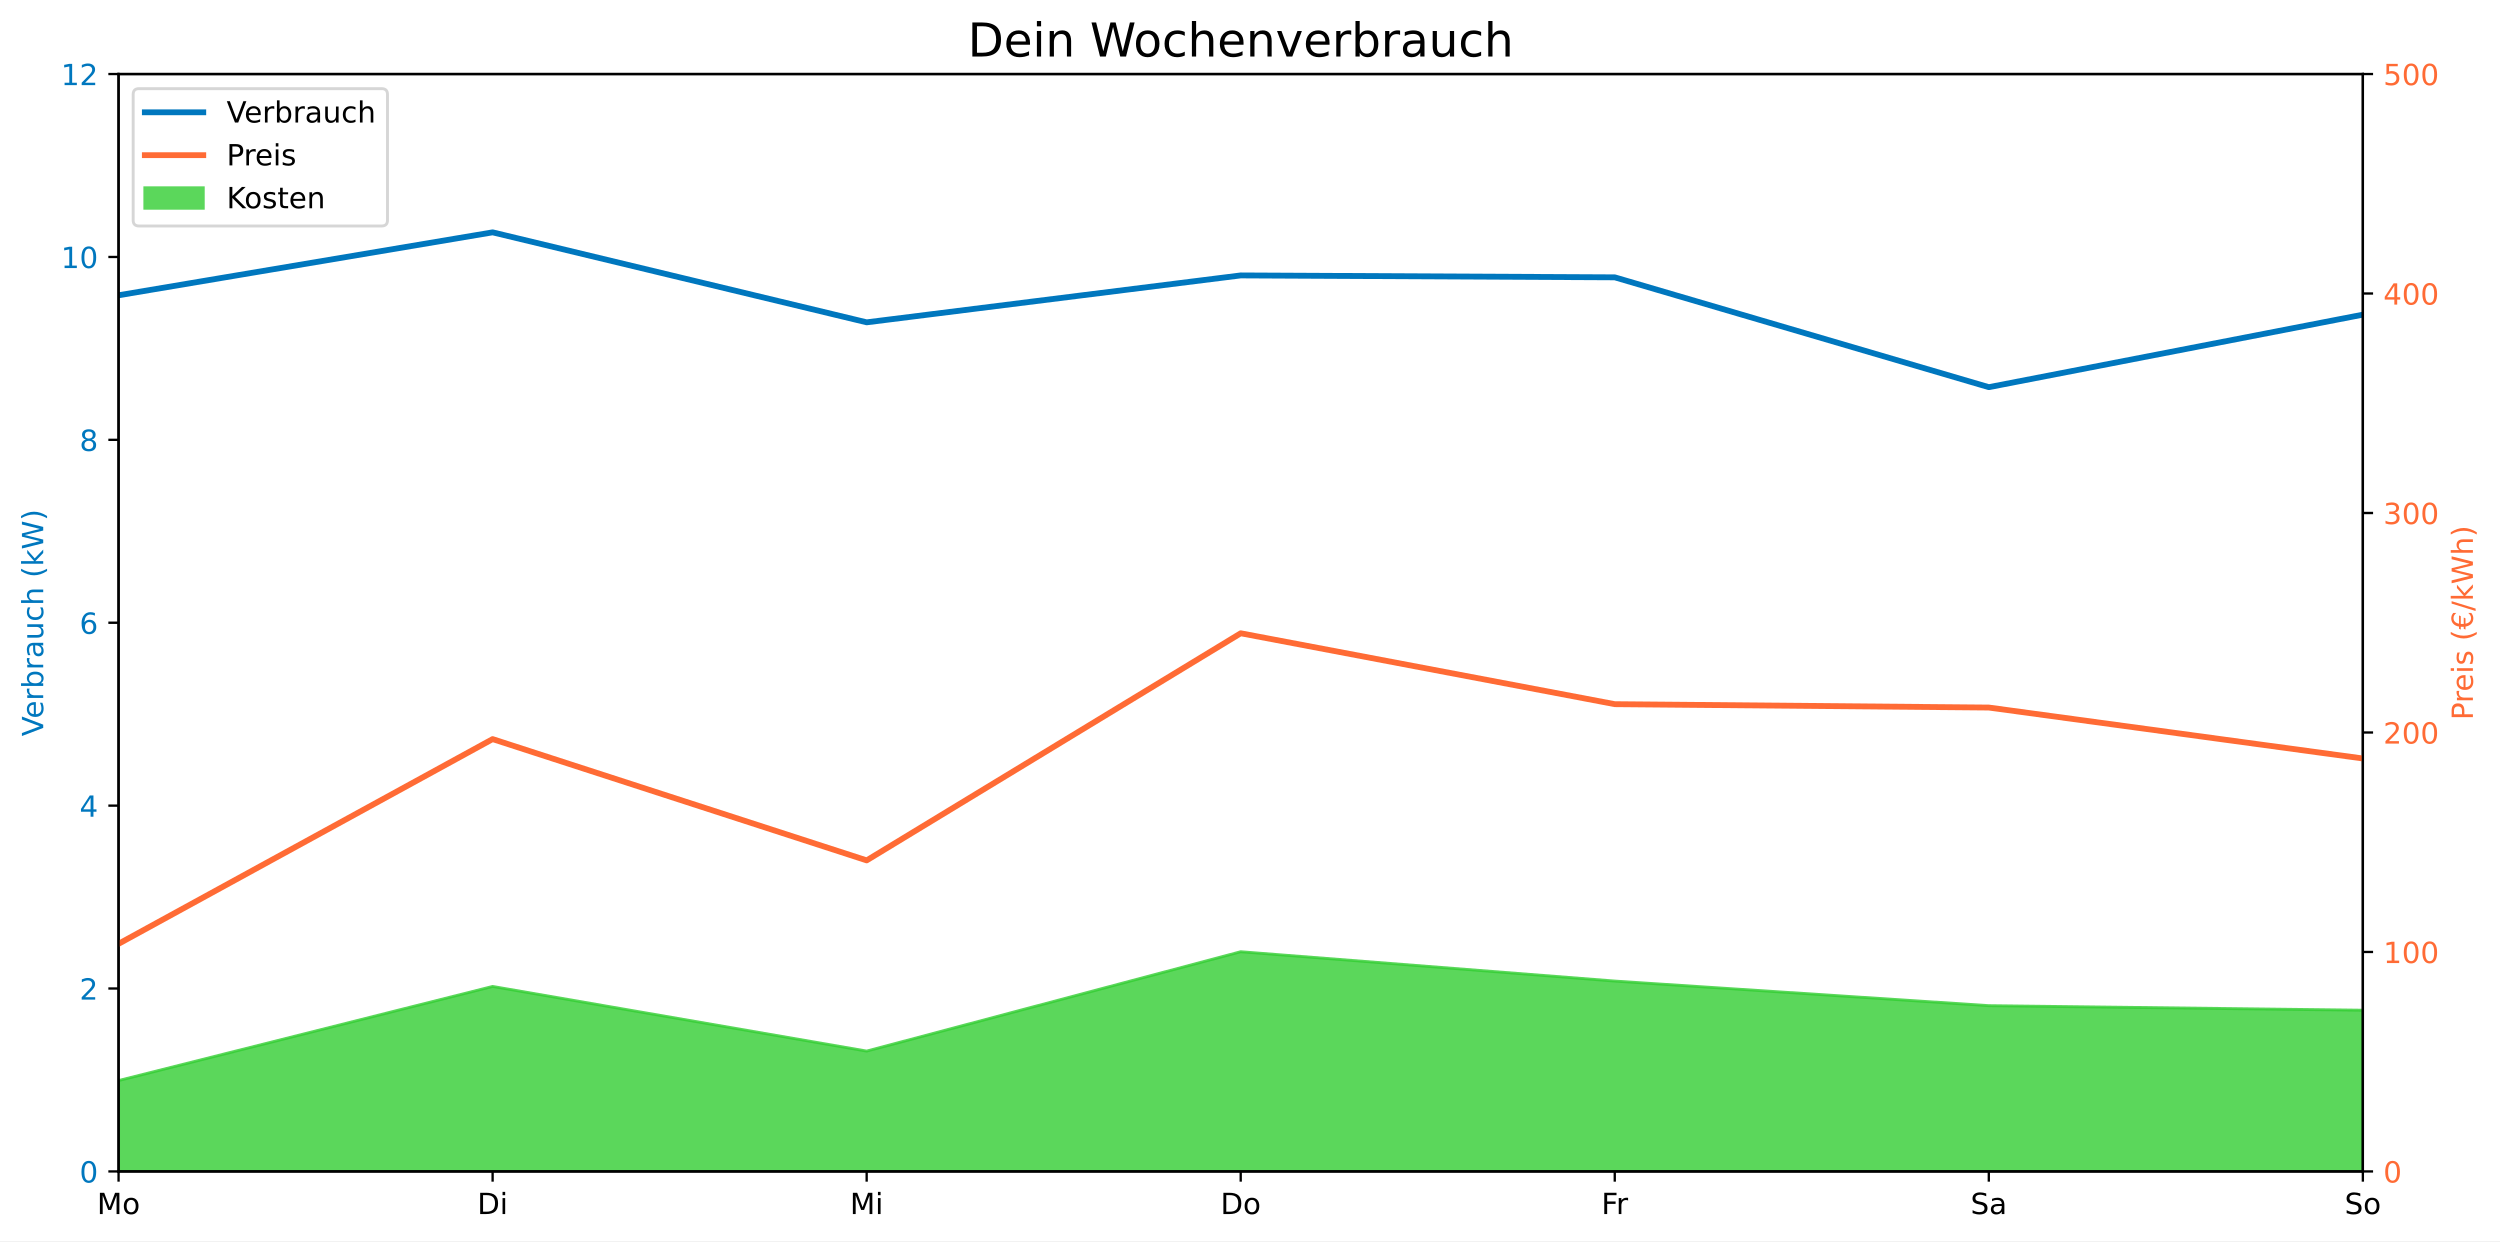
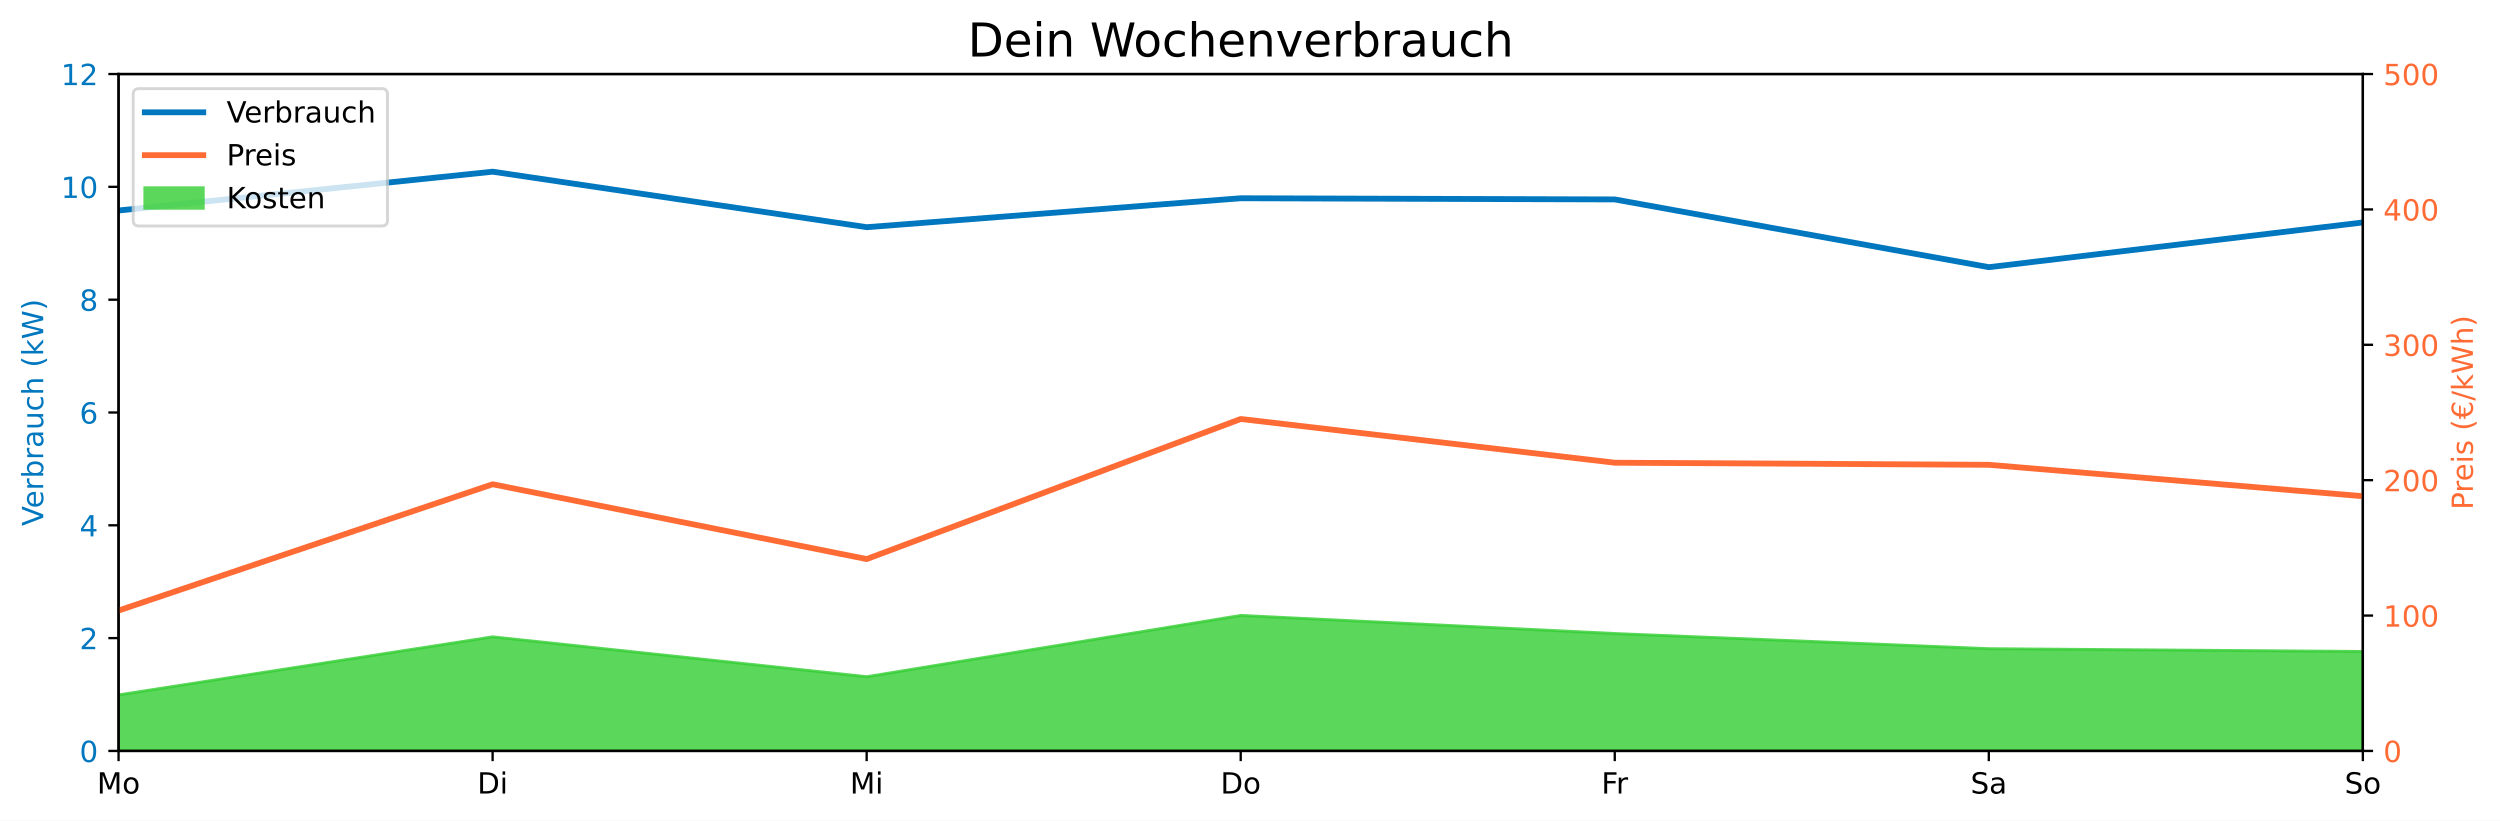
- <svg xmlns="http://www.w3.org/2000/svg" xmlns:xlink="http://www.w3.org/1999/xlink" width="856.129pt" height="425.036pt" viewBox="0 0 856.129 425.036" version="1.1">
+ <svg xmlns="http://www.w3.org/2000/svg" xmlns:xlink="http://www.w3.org/1999/xlink" width="856.129pt" height="281.036pt" viewBox="0 0 856.129 281.036" version="1.1">
  <defs>
    <style type="text/css">*{stroke-linejoin: round; stroke-linecap: butt}</style>
  </defs>
  <g id="figure_1">
    <g id="patch_1">
-       <path d="M 0 425.036  L 856.129 425.036  L 856.129 0  L 0 0  z " style="fill: #ffffff" />
+       <path d="M 0 281.036  L 856.129 281.036  L 856.129 0  L 0 0  z " style="fill: #ffffff" />
    </g>
    <g id="axes_1">
      <g id="patch_2">
-         <path d="M 40.603 401.158  L 809.163 401.158  L 809.163 25.358  L 40.603 25.358  z " style="fill: #ffffff" />
+         <path d="M 40.603 257.158  L 809.163 257.158  L 809.163 25.358  L 40.603 25.358  z " style="fill: #ffffff" />
      </g>
      <g id="PolyCollection_1">
        <defs>
-           <path id="m8187a7504e" d="M 40.603 -23.878  L 40.603 -54.997  L 168.696 -87.225  L 296.79 -65.087  L 424.883 -99.115  L 552.976 -89.064  L 681.07 -80.643  L 809.163 -79.083  L 809.163 -23.878  L 809.163 -23.878  L 681.07 -23.878  L 552.976 -23.878  L 424.883 -23.878  L 296.79 -23.878  L 168.696 -23.878  L 40.603 -23.878  z " style="stroke: #32cd32; stroke-opacity: 0.8" />
+           <path id="mbd93b4dab9" d="M 40.603 -23.878  L 40.603 -43.073  L 168.696 -62.952  L 296.79 -49.297  L 424.883 -70.285  L 552.976 -64.086  L 681.07 -58.891  L 809.163 -57.929  L 809.163 -23.878  L 809.163 -23.878  L 681.07 -23.878  L 552.976 -23.878  L 424.883 -23.878  L 296.79 -23.878  L 168.696 -23.878  L 40.603 -23.878  z " style="stroke: #32cd32; stroke-opacity: 0.8" />
        </defs>
-         <g clip-path="url(#p5e93ff347b)">
-           <use xlink:href="#m8187a7504e" x="0" y="425.036" style="fill: #32cd32; fill-opacity: 0.8; stroke: #32cd32; stroke-opacity: 0.8" />
+         <g clip-path="url(#p911f5b23bd)">
+           <use xlink:href="#mbd93b4dab9" x="0" y="281.036" style="fill: #32cd32; fill-opacity: 0.8; stroke: #32cd32; stroke-opacity: 0.8" />
        </g>
      </g>
      <g id="matplotlib.axis_1">
        <g id="xtick_1">
          <g id="line2d_1">
            <defs>
-               <path id="m3593c84085" d="M 0 0  L 0 3.5  " style="stroke: #000000; stroke-width: 0.8" />
-             </defs>
-             <g>
-               <use xlink:href="#m3593c84085" x="40.603" y="401.158" style="stroke: #000000; stroke-width: 0.8" />
+               <path id="mce80fea441" d="M 0 0  L 0 3.5  " style="stroke: #000000; stroke-width: 0.8" />
+             </defs>
+             <g>
+               <use xlink:href="#mce80fea441" x="40.603" y="257.158" style="stroke: #000000; stroke-width: 0.8" />
            </g>
          </g>
          <g id="text_1">
-             <g transform="translate(33.22969 415.7559) scale(0.1 -0.1)">
+             <g transform="translate(33.22969 271.7559) scale(0.1 -0.1)">
              <defs>
                <path id="DejaVuSans-4d" d="M 628 4666  L 1569 4666  L 2759 1491  L 3956 4666  L 4897 4666  L 4897 0  L 4281 0  L 4281 4097  L 3078 897  L 2444 897  L 1241 4097  L 1241 0  L 628 0  L 628 4666  z " transform="scale(0.015625)" />
                <path id="DejaVuSans-6f" d="M 1959 3097  Q 1497 3097 1228 2736  Q 959 2375 959 1747  Q 959 1119 1226 758  Q 1494 397 1959 397  Q 2419 397 2687 759  Q 2956 1122 2956 1747  Q 2956 2369 2687 2733  Q 2419 3097 1959 3097  z M 1959 3584  Q 2709 3584 3137 3096  Q 3566 2609 3566 1747  Q 3566 888 3137 398  Q 2709 -91 1959 -91  Q 1206 -91 779 398  Q 353 888 353 1747  Q 353 2609 779 3096  Q 1206 3584 1959 3584  z " transform="scale(0.015625)" />
              </defs>
              <use xlink:href="#DejaVuSans-4d" />
              <use xlink:href="#DejaVuSans-6f" x="86.279" />
            </g>
          </g>
        </g>
        <g id="xtick_2">
          <g id="line2d_2">
            <g>
-               <use xlink:href="#m3593c84085" x="168.696" y="401.158" style="stroke: #000000; stroke-width: 0.8" />
+               <use xlink:href="#mce80fea441" x="168.696" y="257.158" style="stroke: #000000; stroke-width: 0.8" />
            </g>
          </g>
          <g id="text_2">
-             <g transform="translate(163.4574 415.7559) scale(0.1 -0.1)">
+             <g transform="translate(163.4574 271.7559) scale(0.1 -0.1)">
              <defs>
                <path id="DejaVuSans-44" d="M 1259 4147  L 1259 519  L 2022 519  Q 2988 519 3436 956  Q 3884 1394 3884 2338  Q 3884 3275 3436 3711  Q 2988 4147 2022 4147  L 1259 4147  z M 628 4666  L 1925 4666  Q 3281 4666 3915 4102  Q 4550 3538 4550 2338  Q 4550 1131 3912 565  Q 3275 0 1925 0  L 628 0  L 628 4666  z " transform="scale(0.015625)" />
                <path id="DejaVuSans-69" d="M 603 3500  L 1178 3500  L 1178 0  L 603 0  L 603 3500  z M 603 4863  L 1178 4863  L 1178 4134  L 603 4134  L 603 4863  z " transform="scale(0.015625)" />
              </defs>
              <use xlink:href="#DejaVuSans-44" />
              <use xlink:href="#DejaVuSans-69" x="77.002" />
            </g>
          </g>
        </g>
        <g id="xtick_3">
          <g id="line2d_3">
            <g>
-               <use xlink:href="#m3593c84085" x="296.79" y="401.158" style="stroke: #000000; stroke-width: 0.8" />
+               <use xlink:href="#mce80fea441" x="296.79" y="257.158" style="stroke: #000000; stroke-width: 0.8" />
            </g>
          </g>
          <g id="text_3">
-             <g transform="translate(291.0867 415.7559) scale(0.1 -0.1)">
+             <g transform="translate(291.0867 271.7559) scale(0.1 -0.1)">
              <use xlink:href="#DejaVuSans-4d" />
              <use xlink:href="#DejaVuSans-69" x="86.279" />
            </g>
          </g>
        </g>
        <g id="xtick_4">
          <g id="line2d_4">
            <g>
-               <use xlink:href="#m3593c84085" x="424.883" y="401.158" style="stroke: #000000; stroke-width: 0.8" />
+               <use xlink:href="#mce80fea441" x="424.883" y="257.158" style="stroke: #000000; stroke-width: 0.8" />
            </g>
          </g>
          <g id="text_4">
-             <g transform="translate(417.9737 415.7559) scale(0.1 -0.1)">
+             <g transform="translate(417.9737 271.7559) scale(0.1 -0.1)">
              <use xlink:href="#DejaVuSans-44" />
              <use xlink:href="#DejaVuSans-6f" x="77.002" />
            </g>
          </g>
        </g>
        <g id="xtick_5">
          <g id="line2d_5">
            <g>
-               <use xlink:href="#m3593c84085" x="552.976" y="401.158" style="stroke: #000000; stroke-width: 0.8" />
+               <use xlink:href="#mce80fea441" x="552.976" y="257.158" style="stroke: #000000; stroke-width: 0.8" />
            </g>
          </g>
          <g id="text_5">
-             <g transform="translate(548.4077 415.7559) scale(0.1 -0.1)">
+             <g transform="translate(548.4077 271.7559) scale(0.1 -0.1)">
              <defs>
                <path id="DejaVuSans-46" d="M 628 4666  L 3309 4666  L 3309 4134  L 1259 4134  L 1259 2759  L 3109 2759  L 3109 2228  L 1259 2228  L 1259 0  L 628 0  L 628 4666  z " transform="scale(0.015625)" />
                <path id="DejaVuSans-72" d="M 2631 2963  Q 2534 3019 2420 3045  Q 2306 3072 2169 3072  Q 1681 3072 1420 2755  Q 1159 2438 1159 1844  L 1159 0  L 581 0  L 581 3500  L 1159 3500  L 1159 2956  Q 1341 3275 1631 3429  Q 1922 3584 2338 3584  Q 2397 3584 2469 3576  Q 2541 3569 2628 3553  L 2631 2963  z " transform="scale(0.015625)" />
              </defs>
              <use xlink:href="#DejaVuSans-46" />
              <use xlink:href="#DejaVuSans-72" x="50.27" />
            </g>
          </g>
        </g>
        <g id="xtick_6">
          <g id="line2d_6">
            <g>
-               <use xlink:href="#m3593c84085" x="681.07" y="401.158" style="stroke: #000000; stroke-width: 0.8" />
+               <use xlink:href="#mce80fea441" x="681.07" y="257.158" style="stroke: #000000; stroke-width: 0.8" />
            </g>
          </g>
          <g id="text_6">
-             <g transform="translate(674.8315 415.7559) scale(0.1 -0.1)">
+             <g transform="translate(674.8315 271.7559) scale(0.1 -0.1)">
              <defs>
                <path id="DejaVuSans-53" d="M 3425 4513  L 3425 3897  Q 3066 4069 2747 4153  Q 2428 4238 2131 4238  Q 1616 4238 1336 4038  Q 1056 3838 1056 3469  Q 1056 3159 1242 3001  Q 1428 2844 1947 2747  L 2328 2669  Q 3034 2534 3370 2195  Q 3706 1856 3706 1288  Q 3706 609 3251 259  Q 2797 -91 1919 -91  Q 1588 -91 1214 -16  Q 841 59 441 206  L 441 856  Q 825 641 1194 531  Q 1563 422 1919 422  Q 2459 422 2753 634  Q 3047 847 3047 1241  Q 3047 1584 2836 1778  Q 2625 1972 2144 2069  L 1759 2144  Q 1053 2284 737 2584  Q 422 2884 422 3419  Q 422 4038 858 4394  Q 1294 4750 2059 4750  Q 2388 4750 2728 4690  Q 3069 4631 3425 4513  z " transform="scale(0.015625)" />
                <path id="DejaVuSans-61" d="M 2194 1759  Q 1497 1759 1228 1600  Q 959 1441 959 1056  Q 959 750 1161 570  Q 1363 391 1709 391  Q 2188 391 2477 730  Q 2766 1069 2766 1631  L 2766 1759  L 2194 1759  z M 3341 1997  L 3341 0  L 2766 0  L 2766 531  Q 2569 213 2275 61  Q 1981 -91 1556 -91  Q 1019 -91 701 211  Q 384 513 384 1019  Q 384 1609 779 1909  Q 1175 2209 1959 2209  L 2766 2209  L 2766 2266  Q 2766 2663 2505 2880  Q 2244 3097 1772 3097  Q 1472 3097 1187 3025  Q 903 2953 641 2809  L 641 3341  Q 956 3463 1253 3523  Q 1550 3584 1831 3584  Q 2591 3584 2966 3190  Q 3341 2797 3341 1997  z " transform="scale(0.015625)" />
              </defs>
              <use xlink:href="#DejaVuSans-53" />
              <use xlink:href="#DejaVuSans-61" x="63.477" />
            </g>
          </g>
        </g>
        <g id="xtick_7">
          <g id="line2d_7">
            <g>
-               <use xlink:href="#m3593c84085" x="809.163" y="401.158" style="stroke: #000000; stroke-width: 0.8" />
+               <use xlink:href="#mce80fea441" x="809.163" y="257.158" style="stroke: #000000; stroke-width: 0.8" />
            </g>
          </g>
          <g id="text_7">
-             <g transform="translate(802.9295 415.7559) scale(0.1 -0.1)">
+             <g transform="translate(802.9295 271.7559) scale(0.1 -0.1)">
              <use xlink:href="#DejaVuSans-53" />
              <use xlink:href="#DejaVuSans-6f" x="63.477" />
            </g>
          </g>
        </g>
      </g>
      <g id="matplotlib.axis_2">
        <g id="ytick_1">
          <g id="line2d_8">
            <defs>
-               <path id="m40a387c38b" d="M 0 0  L -3.5 0  " style="stroke: #000000; stroke-width: 0.8" />
-             </defs>
-             <g>
-               <use xlink:href="#m40a387c38b" x="40.603" y="401.158" style="stroke: #000000; stroke-width: 0.8" />
+               <path id="mdb7b854037" d="M 0 0  L -3.5 0  " style="stroke: #000000; stroke-width: 0.8" />
+             </defs>
+             <g>
+               <use xlink:href="#mdb7b854037" x="40.603" y="257.158" style="stroke: #000000; stroke-width: 0.8" />
            </g>
          </g>
          <g id="text_8">
-             <g style="fill: #0077be" transform="translate(27.24063 404.9567) scale(0.1 -0.1)">
+             <g style="fill: #0077be" transform="translate(27.24063 260.9567) scale(0.1 -0.1)">
              <defs>
                <path id="DejaVuSans-30" d="M 2034 4250  Q 1547 4250 1301 3770  Q 1056 3291 1056 2328  Q 1056 1369 1301 889  Q 1547 409 2034 409  Q 2525 409 2770 889  Q 3016 1369 3016 2328  Q 3016 3291 2770 3770  Q 2525 4250 2034 4250  z M 2034 4750  Q 2819 4750 3233 4129  Q 3647 3509 3647 2328  Q 3647 1150 3233 529  Q 2819 -91 2034 -91  Q 1250 -91 836 529  Q 422 1150 422 2328  Q 422 3509 836 4129  Q 1250 4750 2034 4750  z " transform="scale(0.015625)" />
              </defs>
              <use xlink:href="#DejaVuSans-30" />
            </g>
          </g>
        </g>
        <g id="ytick_2">
          <g id="line2d_9">
            <g>
-               <use xlink:href="#m40a387c38b" x="40.603" y="338.524" style="stroke: #000000; stroke-width: 0.8" />
+               <use xlink:href="#mdb7b854037" x="40.603" y="218.524" style="stroke: #000000; stroke-width: 0.8" />
            </g>
          </g>
          <g id="text_9">
-             <g style="fill: #0077be" transform="translate(27.24063 342.3234) scale(0.1 -0.1)">
+             <g style="fill: #0077be" transform="translate(27.24063 222.3234) scale(0.1 -0.1)">
              <defs>
                <path id="DejaVuSans-32" d="M 1228 531  L 3431 531  L 3431 0  L 469 0  L 469 531  Q 828 903 1448 1529  Q 2069 2156 2228 2338  Q 2531 2678 2651 2914  Q 2772 3150 2772 3378  Q 2772 3750 2511 3984  Q 2250 4219 1831 4219  Q 1534 4219 1204 4116  Q 875 4013 500 3803  L 500 4441  Q 881 4594 1212 4672  Q 1544 4750 1819 4750  Q 2544 4750 2975 4387  Q 3406 4025 3406 3419  Q 3406 3131 3298 2873  Q 3191 2616 2906 2266  Q 2828 2175 2409 1742  Q 1991 1309 1228 531  z " transform="scale(0.015625)" />
              </defs>
              <use xlink:href="#DejaVuSans-32" />
            </g>
          </g>
        </g>
        <g id="ytick_3">
          <g id="line2d_10">
            <g>
-               <use xlink:href="#m40a387c38b" x="40.603" y="275.891" style="stroke: #000000; stroke-width: 0.8" />
+               <use xlink:href="#mdb7b854037" x="40.603" y="179.891" style="stroke: #000000; stroke-width: 0.8" />
            </g>
          </g>
          <g id="text_10">
-             <g style="fill: #0077be" transform="translate(27.24063 279.6901) scale(0.1 -0.1)">
+             <g style="fill: #0077be" transform="translate(27.24063 183.6901) scale(0.1 -0.1)">
              <defs>
                <path id="DejaVuSans-34" d="M 2419 4116  L 825 1625  L 2419 1625  L 2419 4116  z M 2253 4666  L 3047 4666  L 3047 1625  L 3713 1625  L 3713 1100  L 3047 1100  L 3047 0  L 2419 0  L 2419 1100  L 313 1100  L 313 1709  L 2253 4666  z " transform="scale(0.015625)" />
              </defs>
              <use xlink:href="#DejaVuSans-34" />
            </g>
          </g>
        </g>
        <g id="ytick_4">
          <g id="line2d_11">
            <g>
-               <use xlink:href="#m40a387c38b" x="40.603" y="213.257" style="stroke: #000000; stroke-width: 0.8" />
+               <use xlink:href="#mdb7b854037" x="40.603" y="141.257" style="stroke: #000000; stroke-width: 0.8" />
            </g>
          </g>
          <g id="text_11">
-             <g style="fill: #0077be" transform="translate(27.24063 217.0567) scale(0.1 -0.1)">
+             <g style="fill: #0077be" transform="translate(27.24063 145.0567) scale(0.1 -0.1)">
              <defs>
                <path id="DejaVuSans-36" d="M 2113 2584  Q 1688 2584 1439 2293  Q 1191 2003 1191 1497  Q 1191 994 1439 701  Q 1688 409 2113 409  Q 2538 409 2786 701  Q 3034 994 3034 1497  Q 3034 2003 2786 2293  Q 2538 2584 2113 2584  z M 3366 4563  L 3366 3988  Q 3128 4100 2886 4159  Q 2644 4219 2406 4219  Q 1781 4219 1451 3797  Q 1122 3375 1075 2522  Q 1259 2794 1537 2939  Q 1816 3084 2150 3084  Q 2853 3084 3261 2657  Q 3669 2231 3669 1497  Q 3669 778 3244 343  Q 2819 -91 2113 -91  Q 1303 -91 875 529  Q 447 1150 447 2328  Q 447 3434 972 4092  Q 1497 4750 2381 4750  Q 2619 4750 2861 4703  Q 3103 4656 3366 4563  z " transform="scale(0.015625)" />
              </defs>
              <use xlink:href="#DejaVuSans-36" />
            </g>
          </g>
        </g>
        <g id="ytick_5">
          <g id="line2d_12">
            <g>
-               <use xlink:href="#m40a387c38b" x="40.603" y="150.624" style="stroke: #000000; stroke-width: 0.8" />
+               <use xlink:href="#mdb7b854037" x="40.603" y="102.624" style="stroke: #000000; stroke-width: 0.8" />
            </g>
          </g>
          <g id="text_12">
-             <g style="fill: #0077be" transform="translate(27.24063 154.4234) scale(0.1 -0.1)">
+             <g style="fill: #0077be" transform="translate(27.24063 106.4234) scale(0.1 -0.1)">
              <defs>
                <path id="DejaVuSans-38" d="M 2034 2216  Q 1584 2216 1326 1975  Q 1069 1734 1069 1313  Q 1069 891 1326 650  Q 1584 409 2034 409  Q 2484 409 2743 651  Q 3003 894 3003 1313  Q 3003 1734 2745 1975  Q 2488 2216 2034 2216  z M 1403 2484  Q 997 2584 770 2862  Q 544 3141 544 3541  Q 544 4100 942 4425  Q 1341 4750 2034 4750  Q 2731 4750 3128 4425  Q 3525 4100 3525 3541  Q 3525 3141 3298 2862  Q 3072 2584 2669 2484  Q 3125 2378 3379 2068  Q 3634 1759 3634 1313  Q 3634 634 3220 271  Q 2806 -91 2034 -91  Q 1263 -91 848 271  Q 434 634 434 1313  Q 434 1759 690 2068  Q 947 2378 1403 2484  z M 1172 3481  Q 1172 3119 1398 2916  Q 1625 2713 2034 2713  Q 2441 2713 2670 2916  Q 2900 3119 2900 3481  Q 2900 3844 2670 4047  Q 2441 4250 2034 4250  Q 1625 4250 1398 4047  Q 1172 3844 1172 3481  z " transform="scale(0.015625)" />
              </defs>
              <use xlink:href="#DejaVuSans-38" />
            </g>
          </g>
        </g>
        <g id="ytick_6">
          <g id="line2d_13">
            <g>
-               <use xlink:href="#m40a387c38b" x="40.603" y="87.991" style="stroke: #000000; stroke-width: 0.8" />
+               <use xlink:href="#mdb7b854037" x="40.603" y="63.991" style="stroke: #000000; stroke-width: 0.8" />
            </g>
          </g>
          <g id="text_13">
-             <g style="fill: #0077be" transform="translate(20.87813 91.79005) scale(0.1 -0.1)">
+             <g style="fill: #0077be" transform="translate(20.87813 67.79005) scale(0.1 -0.1)">
              <defs>
                <path id="DejaVuSans-31" d="M 794 531  L 1825 531  L 1825 4091  L 703 3866  L 703 4441  L 1819 4666  L 2450 4666  L 2450 531  L 3481 531  L 3481 0  L 794 0  L 794 531  z " transform="scale(0.015625)" />
              </defs>
              <use xlink:href="#DejaVuSans-31" />
              <use xlink:href="#DejaVuSans-30" x="63.623" />
            </g>
          </g>
        </g>
        <g id="ytick_7">
          <g id="line2d_14">
            <g>
-               <use xlink:href="#m40a387c38b" x="40.603" y="25.358" style="stroke: #000000; stroke-width: 0.8" />
+               <use xlink:href="#mdb7b854037" x="40.603" y="25.358" style="stroke: #000000; stroke-width: 0.8" />
            </g>
          </g>
          <g id="text_14">
            <g style="fill: #0077be" transform="translate(20.87813 29.15672) scale(0.1 -0.1)">
              <use xlink:href="#DejaVuSans-31" />
              <use xlink:href="#DejaVuSans-32" x="63.623" />
            </g>
          </g>
        </g>
        <g id="text_15">
-           <g style="fill: #0077be" transform="translate(14.79844 252.1325) rotate(-90) scale(0.1 -0.1)">
+           <g style="fill: #0077be" transform="translate(14.79844 180.1325) rotate(-90) scale(0.1 -0.1)">
            <defs>
              <path id="DejaVuSans-56" d="M 1831 0  L 50 4666  L 709 4666  L 2188 738  L 3669 4666  L 4325 4666  L 2547 0  L 1831 0  z " transform="scale(0.015625)" />
              <path id="DejaVuSans-65" d="M 3597 1894  L 3597 1613  L 953 1613  Q 991 1019 1311 708  Q 1631 397 2203 397  Q 2534 397 2845 478  Q 3156 559 3463 722  L 3463 178  Q 3153 47 2828 -22  Q 2503 -91 2169 -91  Q 1331 -91 842 396  Q 353 884 353 1716  Q 353 2575 817 3079  Q 1281 3584 2069 3584  Q 2775 3584 3186 3129  Q 3597 2675 3597 1894  z M 3022 2063  Q 3016 2534 2758 2815  Q 2500 3097 2075 3097  Q 1594 3097 1305 2825  Q 1016 2553 972 2059  L 3022 2063  z " transform="scale(0.015625)" />
              <path id="DejaVuSans-62" d="M 3116 1747  Q 3116 2381 2855 2742  Q 2594 3103 2138 3103  Q 1681 3103 1420 2742  Q 1159 2381 1159 1747  Q 1159 1113 1420 752  Q 1681 391 2138 391  Q 2594 391 2855 752  Q 3116 1113 3116 1747  z M 1159 2969  Q 1341 3281 1617 3432  Q 1894 3584 2278 3584  Q 2916 3584 3314 3078  Q 3713 2572 3713 1747  Q 3713 922 3314 415  Q 2916 -91 2278 -91  Q 1894 -91 1617 61  Q 1341 213 1159 525  L 1159 0  L 581 0  L 581 4863  L 1159 4863  L 1159 2969  z " transform="scale(0.015625)" />
              <path id="DejaVuSans-75" d="M 544 1381  L 544 3500  L 1119 3500  L 1119 1403  Q 1119 906 1312 657  Q 1506 409 1894 409  Q 2359 409 2629 706  Q 2900 1003 2900 1516  L 2900 3500  L 3475 3500  L 3475 0  L 2900 0  L 2900 538  Q 2691 219 2414 64  Q 2138 -91 1772 -91  Q 1169 -91 856 284  Q 544 659 544 1381  z M 1991 3584  L 1991 3584  z " transform="scale(0.015625)" />
              <path id="DejaVuSans-63" d="M 3122 3366  L 3122 2828  Q 2878 2963 2633 3030  Q 2388 3097 2138 3097  Q 1578 3097 1268 2742  Q 959 2388 959 1747  Q 959 1106 1268 751  Q 1578 397 2138 397  Q 2388 397 2633 464  Q 2878 531 3122 666  L 3122 134  Q 2881 22 2623 -34  Q 2366 -91 2075 -91  Q 1284 -91 818 406  Q 353 903 353 1747  Q 353 2603 823 3093  Q 1294 3584 2113 3584  Q 2378 3584 2631 3529  Q 2884 3475 3122 3366  z " transform="scale(0.015625)" />
              <path id="DejaVuSans-68" d="M 3513 2113  L 3513 0  L 2938 0  L 2938 2094  Q 2938 2591 2744 2837  Q 2550 3084 2163 3084  Q 1697 3084 1428 2787  Q 1159 2491 1159 1978  L 1159 0  L 581 0  L 581 4863  L 1159 4863  L 1159 2956  Q 1366 3272 1645 3428  Q 1925 3584 2291 3584  Q 2894 3584 3203 3211  Q 3513 2838 3513 2113  z " transform="scale(0.015625)" />
              <path id="DejaVuSans-20" transform="scale(0.015625)" />
              <path id="DejaVuSans-28" d="M 1984 4856  Q 1566 4138 1362 3434  Q 1159 2731 1159 2009  Q 1159 1288 1364 580  Q 1569 -128 1984 -844  L 1484 -844  Q 1016 -109 783 600  Q 550 1309 550 2009  Q 550 2706 781 3412  Q 1013 4119 1484 4856  L 1984 4856  z " transform="scale(0.015625)" />
              <path id="DejaVuSans-6b" d="M 581 4863  L 1159 4863  L 1159 1991  L 2875 3500  L 3609 3500  L 1753 1863  L 3688 0  L 2938 0  L 1159 1709  L 1159 0  L 581 0  L 581 4863  z " transform="scale(0.015625)" />
              <path id="DejaVuSans-57" d="M 213 4666  L 850 4666  L 1831 722  L 2809 4666  L 3519 4666  L 4500 722  L 5478 4666  L 6119 4666  L 4947 0  L 4153 0  L 3169 4050  L 2175 0  L 1381 0  L 213 4666  z " transform="scale(0.015625)" />
              <path id="DejaVuSans-29" d="M 513 4856  L 1013 4856  Q 1481 4119 1714 3412  Q 1947 2706 1947 2009  Q 1947 1309 1714 600  Q 1481 -109 1013 -844  L 513 -844  Q 928 -128 1133 580  Q 1338 1288 1338 2009  Q 1338 2731 1133 3434  Q 928 4138 513 4856  z " transform="scale(0.015625)" />
            </defs>
            <use xlink:href="#DejaVuSans-56" />
            <use xlink:href="#DejaVuSans-65" x="60.658" />
            <use xlink:href="#DejaVuSans-72" x="122.182" />
            <use xlink:href="#DejaVuSans-62" x="163.295" />
            <use xlink:href="#DejaVuSans-72" x="226.771" />
            <use xlink:href="#DejaVuSans-61" x="267.885" />
            <use xlink:href="#DejaVuSans-75" x="329.164" />
            <use xlink:href="#DejaVuSans-63" x="392.543" />
            <use xlink:href="#DejaVuSans-68" x="447.523" />
            <use xlink:href="#DejaVuSans-20" x="510.902" />
            <use xlink:href="#DejaVuSans-28" x="542.689" />
            <use xlink:href="#DejaVuSans-6b" x="581.703" />
            <use xlink:href="#DejaVuSans-57" x="639.613" />
            <use xlink:href="#DejaVuSans-29" x="738.49" />
          </g>
        </g>
      </g>
      <g id="line2d_15">
-         <path d="M 40.603 101.113  L 168.696 79.567  L 296.79 110.382  L 424.883 94.317  L 552.976 94.974  L 681.07 132.586  L 809.163 107.752  " clip-path="url(#p5e93ff347b)" style="fill: none; stroke: #0077be; stroke-width: 2; stroke-linecap: square" />
+         <path d="M 40.603 72.085  L 168.696 58.795  L 296.79 77.802  L 424.883 67.893  L 552.976 68.298  L 681.07 91.498  L 809.163 76.18  " clip-path="url(#p911f5b23bd)" style="fill: none; stroke: #0077be; stroke-width: 2; stroke-linecap: square" />
      </g>
      <g id="patch_3">
-         <path d="M 40.603 401.158  L 40.603 25.358  " style="fill: none; stroke: #000000; stroke-width: 0.8; stroke-linejoin: miter; stroke-linecap: square" />
+         <path d="M 40.603 257.158  L 40.603 25.358  " style="fill: none; stroke: #000000; stroke-width: 0.8; stroke-linejoin: miter; stroke-linecap: square" />
      </g>
      <g id="patch_4">
-         <path d="M 809.163 401.158  L 809.163 25.358  " style="fill: none; stroke: #000000; stroke-width: 0.8; stroke-linejoin: miter; stroke-linecap: square" />
+         <path d="M 809.163 257.158  L 809.163 25.358  " style="fill: none; stroke: #000000; stroke-width: 0.8; stroke-linejoin: miter; stroke-linecap: square" />
      </g>
      <g id="patch_5">
-         <path d="M 40.603 401.158  L 809.163 401.158  " style="fill: none; stroke: #000000; stroke-width: 0.8; stroke-linejoin: miter; stroke-linecap: square" />
+         <path d="M 40.603 257.158  L 809.163 257.158  " style="fill: none; stroke: #000000; stroke-width: 0.8; stroke-linejoin: miter; stroke-linecap: square" />
      </g>
      <g id="patch_6">
        <path d="M 40.603 25.358  L 809.163 25.358  " style="fill: none; stroke: #000000; stroke-width: 0.8; stroke-linejoin: miter; stroke-linecap: square" />
      </g>
      <g id="text_16">
        <g transform="translate(331.4144 19.3575) scale(0.16 -0.16)">
          <defs>
            <path id="DejaVuSans-6e" d="M 3513 2113  L 3513 0  L 2938 0  L 2938 2094  Q 2938 2591 2744 2837  Q 2550 3084 2163 3084  Q 1697 3084 1428 2787  Q 1159 2491 1159 1978  L 1159 0  L 581 0  L 581 3500  L 1159 3500  L 1159 2956  Q 1366 3272 1645 3428  Q 1925 3584 2291 3584  Q 2894 3584 3203 3211  Q 3513 2838 3513 2113  z " transform="scale(0.015625)" />
            <path id="DejaVuSans-76" d="M 191 3500  L 800 3500  L 1894 563  L 2988 3500  L 3597 3500  L 2284 0  L 1503 0  L 191 3500  z " transform="scale(0.015625)" />
          </defs>
          <use xlink:href="#DejaVuSans-44" />
          <use xlink:href="#DejaVuSans-65" x="77.002" />
          <use xlink:href="#DejaVuSans-69" x="138.525" />
          <use xlink:href="#DejaVuSans-6e" x="166.309" />
          <use xlink:href="#DejaVuSans-20" x="229.688" />
          <use xlink:href="#DejaVuSans-57" x="261.475" />
          <use xlink:href="#DejaVuSans-6f" x="354.477" />
          <use xlink:href="#DejaVuSans-63" x="415.658" />
          <use xlink:href="#DejaVuSans-68" x="470.639" />
          <use xlink:href="#DejaVuSans-65" x="534.018" />
          <use xlink:href="#DejaVuSans-6e" x="595.541" />
          <use xlink:href="#DejaVuSans-76" x="658.92" />
          <use xlink:href="#DejaVuSans-65" x="718.1" />
          <use xlink:href="#DejaVuSans-72" x="779.623" />
          <use xlink:href="#DejaVuSans-62" x="820.736" />
          <use xlink:href="#DejaVuSans-72" x="884.213" />
          <use xlink:href="#DejaVuSans-61" x="925.326" />
          <use xlink:href="#DejaVuSans-75" x="986.605" />
          <use xlink:href="#DejaVuSans-63" x="1049.984" />
          <use xlink:href="#DejaVuSans-68" x="1104.965" />
        </g>
      </g>
      <g id="legend_1">
        <g id="patch_7">
          <path d="M 47.603 77.392  L 130.694 77.392  Q 132.694 77.392 132.694 75.392  L 132.694 32.358  Q 132.694 30.358 130.694 30.358  L 47.603 30.358  Q 45.603 30.358 45.603 32.358  L 45.603 75.392  Q 45.603 77.392 47.603 77.392  z " style="fill: #ffffff; opacity: 0.8; stroke: #cccccc; stroke-linejoin: miter" />
        </g>
        <g id="line2d_16">
          <path d="M 49.603 38.456  L 59.603 38.456  L 69.603 38.456  " style="fill: none; stroke: #0077be; stroke-width: 2; stroke-linecap: square" />
        </g>
        <g id="text_17">
          <g transform="translate(77.60313 41.95594) scale(0.1 -0.1)">
            <use xlink:href="#DejaVuSans-56" />
            <use xlink:href="#DejaVuSans-65" x="60.658" />
            <use xlink:href="#DejaVuSans-72" x="122.182" />
            <use xlink:href="#DejaVuSans-62" x="163.295" />
            <use xlink:href="#DejaVuSans-72" x="226.771" />
            <use xlink:href="#DejaVuSans-61" x="267.885" />
            <use xlink:href="#DejaVuSans-75" x="329.164" />
            <use xlink:href="#DejaVuSans-63" x="392.543" />
            <use xlink:href="#DejaVuSans-68" x="447.523" />
          </g>
        </g>
        <g id="line2d_17">
          <path d="M 49.603 53.134  L 59.603 53.134  L 69.603 53.134  " style="fill: none; stroke: #ff6b35; stroke-width: 2; stroke-linecap: square" />
        </g>
        <g id="text_18">
          <g transform="translate(77.60313 56.63406) scale(0.1 -0.1)">
            <defs>
              <path id="DejaVuSans-50" d="M 1259 4147  L 1259 2394  L 2053 2394  Q 2494 2394 2734 2622  Q 2975 2850 2975 3272  Q 2975 3691 2734 3919  Q 2494 4147 2053 4147  L 1259 4147  z M 628 4666  L 2053 4666  Q 2838 4666 3239 4311  Q 3641 3956 3641 3272  Q 3641 2581 3239 2228  Q 2838 1875 2053 1875  L 1259 1875  L 1259 0  L 628 0  L 628 4666  z " transform="scale(0.015625)" />
              <path id="DejaVuSans-73" d="M 2834 3397  L 2834 2853  Q 2591 2978 2328 3040  Q 2066 3103 1784 3103  Q 1356 3103 1142 2972  Q 928 2841 928 2578  Q 928 2378 1081 2264  Q 1234 2150 1697 2047  L 1894 2003  Q 2506 1872 2764 1633  Q 3022 1394 3022 966  Q 3022 478 2636 193  Q 2250 -91 1575 -91  Q 1294 -91 989 -36  Q 684 19 347 128  L 347 722  Q 666 556 975 473  Q 1284 391 1588 391  Q 1994 391 2212 530  Q 2431 669 2431 922  Q 2431 1156 2273 1281  Q 2116 1406 1581 1522  L 1381 1569  Q 847 1681 609 1914  Q 372 2147 372 2553  Q 372 3047 722 3315  Q 1072 3584 1716 3584  Q 2034 3584 2315 3537  Q 2597 3491 2834 3397  z " transform="scale(0.015625)" />
            </defs>
            <use xlink:href="#DejaVuSans-50" />
            <use xlink:href="#DejaVuSans-72" x="58.553" />
            <use xlink:href="#DejaVuSans-65" x="97.416" />
            <use xlink:href="#DejaVuSans-69" x="158.939" />
            <use xlink:href="#DejaVuSans-73" x="186.723" />
          </g>
        </g>
        <g id="patch_8">
          <path d="M 49.603 71.312  L 69.603 71.312  L 69.603 64.312  L 49.603 64.312  z " style="fill: #32cd32; opacity: 0.8; stroke: #32cd32; stroke-linejoin: miter" />
        </g>
        <g id="text_19">
          <g transform="translate(77.60313 71.31219) scale(0.1 -0.1)">
            <defs>
              <path id="DejaVuSans-4b" d="M 628 4666  L 1259 4666  L 1259 2694  L 3353 4666  L 4166 4666  L 1850 2491  L 4331 0  L 3500 0  L 1259 2247  L 1259 0  L 628 0  L 628 4666  z " transform="scale(0.015625)" />
              <path id="DejaVuSans-74" d="M 1172 4494  L 1172 3500  L 2356 3500  L 2356 3053  L 1172 3053  L 1172 1153  Q 1172 725 1289 603  Q 1406 481 1766 481  L 2356 481  L 2356 0  L 1766 0  Q 1100 0 847 248  Q 594 497 594 1153  L 594 3053  L 172 3053  L 172 3500  L 594 3500  L 594 4494  L 1172 4494  z " transform="scale(0.015625)" />
            </defs>
            <use xlink:href="#DejaVuSans-4b" />
            <use xlink:href="#DejaVuSans-6f" x="60.576" />
            <use xlink:href="#DejaVuSans-73" x="121.758" />
            <use xlink:href="#DejaVuSans-74" x="173.857" />
            <use xlink:href="#DejaVuSans-65" x="213.066" />
            <use xlink:href="#DejaVuSans-6e" x="274.59" />
          </g>
        </g>
      </g>
    </g>
    <g id="axes_2">
      <g id="matplotlib.axis_3">
        <g id="ytick_8">
          <g id="line2d_18">
            <defs>
-               <path id="m1e8e4d5749" d="M 0 0  L 3.5 0  " style="stroke: #000000; stroke-width: 0.8" />
-             </defs>
-             <g>
-               <use xlink:href="#m1e8e4d5749" x="809.163" y="401.158" style="stroke: #000000; stroke-width: 0.8" />
+               <path id="m86d963a912" d="M 0 0  L 3.5 0  " style="stroke: #000000; stroke-width: 0.8" />
+             </defs>
+             <g>
+               <use xlink:href="#m86d963a912" x="809.163" y="257.158" style="stroke: #000000; stroke-width: 0.8" />
            </g>
          </g>
          <g id="text_20">
-             <g style="fill: #ff6b35" transform="translate(816.1631 404.9567) scale(0.1 -0.1)">
+             <g style="fill: #ff6b35" transform="translate(816.1631 260.9567) scale(0.1 -0.1)">
              <use xlink:href="#DejaVuSans-30" />
            </g>
          </g>
        </g>
        <g id="ytick_9">
          <g id="line2d_19">
            <g>
-               <use xlink:href="#m1e8e4d5749" x="809.163" y="325.998" style="stroke: #000000; stroke-width: 0.8" />
+               <use xlink:href="#m86d963a912" x="809.163" y="210.798" style="stroke: #000000; stroke-width: 0.8" />
            </g>
          </g>
          <g id="text_21">
-             <g style="fill: #ff6b35" transform="translate(816.1631 329.7967) scale(0.1 -0.1)">
+             <g style="fill: #ff6b35" transform="translate(816.1631 214.5967) scale(0.1 -0.1)">
              <use xlink:href="#DejaVuSans-31" />
              <use xlink:href="#DejaVuSans-30" x="63.623" />
              <use xlink:href="#DejaVuSans-30" x="127.246" />
            </g>
          </g>
        </g>
        <g id="ytick_10">
          <g id="line2d_20">
            <g>
-               <use xlink:href="#m1e8e4d5749" x="809.163" y="250.838" style="stroke: #000000; stroke-width: 0.8" />
+               <use xlink:href="#m86d963a912" x="809.163" y="164.438" style="stroke: #000000; stroke-width: 0.8" />
            </g>
          </g>
          <g id="text_22">
-             <g style="fill: #ff6b35" transform="translate(816.1631 254.6367) scale(0.1 -0.1)">
+             <g style="fill: #ff6b35" transform="translate(816.1631 168.2367) scale(0.1 -0.1)">
              <use xlink:href="#DejaVuSans-32" />
              <use xlink:href="#DejaVuSans-30" x="63.623" />
              <use xlink:href="#DejaVuSans-30" x="127.246" />
            </g>
          </g>
        </g>
        <g id="ytick_11">
          <g id="line2d_21">
            <g>
-               <use xlink:href="#m1e8e4d5749" x="809.163" y="175.678" style="stroke: #000000; stroke-width: 0.8" />
+               <use xlink:href="#m86d963a912" x="809.163" y="118.078" style="stroke: #000000; stroke-width: 0.8" />
            </g>
          </g>
          <g id="text_23">
-             <g style="fill: #ff6b35" transform="translate(816.1631 179.4767) scale(0.1 -0.1)">
+             <g style="fill: #ff6b35" transform="translate(816.1631 121.8767) scale(0.1 -0.1)">
              <defs>
                <path id="DejaVuSans-33" d="M 2597 2516  Q 3050 2419 3304 2112  Q 3559 1806 3559 1356  Q 3559 666 3084 287  Q 2609 -91 1734 -91  Q 1441 -91 1130 -33  Q 819 25 488 141  L 488 750  Q 750 597 1062 519  Q 1375 441 1716 441  Q 2309 441 2620 675  Q 2931 909 2931 1356  Q 2931 1769 2642 2001  Q 2353 2234 1838 2234  L 1294 2234  L 1294 2753  L 1863 2753  Q 2328 2753 2575 2939  Q 2822 3125 2822 3475  Q 2822 3834 2567 4026  Q 2313 4219 1838 4219  Q 1578 4219 1281 4162  Q 984 4106 628 3988  L 628 4550  Q 988 4650 1302 4700  Q 1616 4750 1894 4750  Q 2613 4750 3031 4423  Q 3450 4097 3450 3541  Q 3450 3153 3228 2886  Q 3006 2619 2597 2516  z " transform="scale(0.015625)" />
              </defs>
              <use xlink:href="#DejaVuSans-33" />
              <use xlink:href="#DejaVuSans-30" x="63.623" />
              <use xlink:href="#DejaVuSans-30" x="127.246" />
            </g>
          </g>
        </g>
        <g id="ytick_12">
          <g id="line2d_22">
            <g>
-               <use xlink:href="#m1e8e4d5749" x="809.163" y="100.517" style="stroke: #000000; stroke-width: 0.8" />
+               <use xlink:href="#m86d963a912" x="809.163" y="71.718" style="stroke: #000000; stroke-width: 0.8" />
            </g>
          </g>
          <g id="text_24">
-             <g style="fill: #ff6b35" transform="translate(816.1631 104.3167) scale(0.1 -0.1)">
+             <g style="fill: #ff6b35" transform="translate(816.1631 75.51672) scale(0.1 -0.1)">
              <use xlink:href="#DejaVuSans-34" />
              <use xlink:href="#DejaVuSans-30" x="63.623" />
              <use xlink:href="#DejaVuSans-30" x="127.246" />
            </g>
          </g>
        </g>
        <g id="ytick_13">
          <g id="line2d_23">
            <g>
-               <use xlink:href="#m1e8e4d5749" x="809.163" y="25.358" style="stroke: #000000; stroke-width: 0.8" />
+               <use xlink:href="#m86d963a912" x="809.163" y="25.358" style="stroke: #000000; stroke-width: 0.8" />
            </g>
          </g>
          <g id="text_25">
            <g style="fill: #ff6b35" transform="translate(816.1631 29.15672) scale(0.1 -0.1)">
              <defs>
                <path id="DejaVuSans-35" d="M 691 4666  L 3169 4666  L 3169 4134  L 1269 4134  L 1269 2991  Q 1406 3038 1543 3061  Q 1681 3084 1819 3084  Q 2600 3084 3056 2656  Q 3513 2228 3513 1497  Q 3513 744 3044 326  Q 2575 -91 1722 -91  Q 1428 -91 1123 -41  Q 819 9 494 109  L 494 744  Q 775 591 1075 516  Q 1375 441 1709 441  Q 2250 441 2565 725  Q 2881 1009 2881 1497  Q 2881 1984 2565 2268  Q 2250 2553 1709 2553  Q 1456 2553 1204 2497  Q 953 2441 691 2322  L 691 4666  z " transform="scale(0.015625)" />
              </defs>
              <use xlink:href="#DejaVuSans-35" />
              <use xlink:href="#DejaVuSans-30" x="63.623" />
              <use xlink:href="#DejaVuSans-30" x="127.246" />
            </g>
          </g>
        </g>
        <g id="text_26">
-           <g style="fill: #ff6b35" transform="translate(846.8491 246.5622) rotate(-90) scale(0.1 -0.1)">
+           <g style="fill: #ff6b35" transform="translate(846.8491 174.5622) rotate(-90) scale(0.1 -0.1)">
            <defs>
              <path id="DejaVuSans-20ac" d="M 3647 4306  L 3647 3641  Q 3363 3969 3098 4109  Q 2834 4250 2516 4250  Q 2025 4250 1709 3937  Q 1394 3625 1294 3041  L 3097 3041  L 2925 2656  L 1244 2656  Q 1238 2581 1236 2509  Q 1234 2438 1234 2328  Q 1234 2228 1236 2156  Q 1238 2084 1244 2009  L 2638 2009  L 2463 1625  L 1294 1625  Q 1394 1041 1709 725  Q 2025 409 2516 409  Q 2834 409 3098 550  Q 3363 691 3647 1019  L 3647 359  Q 3369 134 3080 21  Q 2791 -91 2491 -91  Q 1750 -91 1267 362  Q 784 816 659 1625  L 0 1625  L 172 2009  L 606 2009  Q 606 2081 604 2154  Q 603 2228 603 2328  Q 603 2438 604 2511  Q 606 2584 606 2656  L 0 2656  L 172 3041  L 659 3041  Q 784 3844 1268 4297  Q 1753 4750 2491 4750  Q 2797 4750 3086 4639  Q 3375 4528 3647 4306  z " transform="scale(0.015625)" />
              <path id="DejaVuSans-2f" d="M 1625 4666  L 2156 4666  L 531 -594  L 0 -594  L 1625 4666  z " transform="scale(0.015625)" />
            </defs>
            <use xlink:href="#DejaVuSans-50" />
            <use xlink:href="#DejaVuSans-72" x="58.553" />
            <use xlink:href="#DejaVuSans-65" x="97.416" />
            <use xlink:href="#DejaVuSans-69" x="158.939" />
            <use xlink:href="#DejaVuSans-73" x="186.723" />
            <use xlink:href="#DejaVuSans-20" x="238.822" />
            <use xlink:href="#DejaVuSans-28" x="270.609" />
            <use xlink:href="#DejaVuSans-20ac" x="309.623" />
            <use xlink:href="#DejaVuSans-2f" x="373.246" />
            <use xlink:href="#DejaVuSans-6b" x="406.938" />
            <use xlink:href="#DejaVuSans-57" x="464.848" />
            <use xlink:href="#DejaVuSans-68" x="563.725" />
            <use xlink:href="#DejaVuSans-29" x="627.104" />
          </g>
        </g>
      </g>
      <g id="line2d_24">
-         <path d="M 40.603 323.205  L 168.696 253.107  L 296.79 294.639  L 424.883 216.867  L 552.976 241.144  L 681.07 242.302  L 809.163 259.743  " clip-path="url(#p5e93ff347b)" style="fill: none; stroke: #ff6b35; stroke-width: 2; stroke-linecap: square" />
+         <path d="M 40.603 209.075  L 168.696 165.838  L 296.79 191.455  L 424.883 143.484  L 552.976 158.458  L 681.07 159.172  L 809.163 169.931  " clip-path="url(#p911f5b23bd)" style="fill: none; stroke: #ff6b35; stroke-width: 2; stroke-linecap: square" />
      </g>
      <g id="patch_9">
-         <path d="M 40.603 401.158  L 40.603 25.358  " style="fill: none; stroke: #000000; stroke-width: 0.8; stroke-linejoin: miter; stroke-linecap: square" />
+         <path d="M 40.603 257.158  L 40.603 25.358  " style="fill: none; stroke: #000000; stroke-width: 0.8; stroke-linejoin: miter; stroke-linecap: square" />
      </g>
      <g id="patch_10">
-         <path d="M 809.163 401.158  L 809.163 25.358  " style="fill: none; stroke: #000000; stroke-width: 0.8; stroke-linejoin: miter; stroke-linecap: square" />
+         <path d="M 809.163 257.158  L 809.163 25.358  " style="fill: none; stroke: #000000; stroke-width: 0.8; stroke-linejoin: miter; stroke-linecap: square" />
      </g>
      <g id="patch_11">
-         <path d="M 40.603 401.158  L 809.163 401.158  " style="fill: none; stroke: #000000; stroke-width: 0.8; stroke-linejoin: miter; stroke-linecap: square" />
+         <path d="M 40.603 257.158  L 809.163 257.158  " style="fill: none; stroke: #000000; stroke-width: 0.8; stroke-linejoin: miter; stroke-linecap: square" />
      </g>
      <g id="patch_12">
        <path d="M 40.603 25.358  L 809.163 25.358  " style="fill: none; stroke: #000000; stroke-width: 0.8; stroke-linejoin: miter; stroke-linecap: square" />
      </g>
    </g>
  </g>
  <defs>
-     <clipPath id="p5e93ff347b">
-       <rect x="40.603" y="25.358" width="768.56" height="375.8" />
+     <clipPath id="p911f5b23bd">
+       <rect x="40.603" y="25.358" width="768.56" height="231.8" />
    </clipPath>
  </defs>
</svg>
